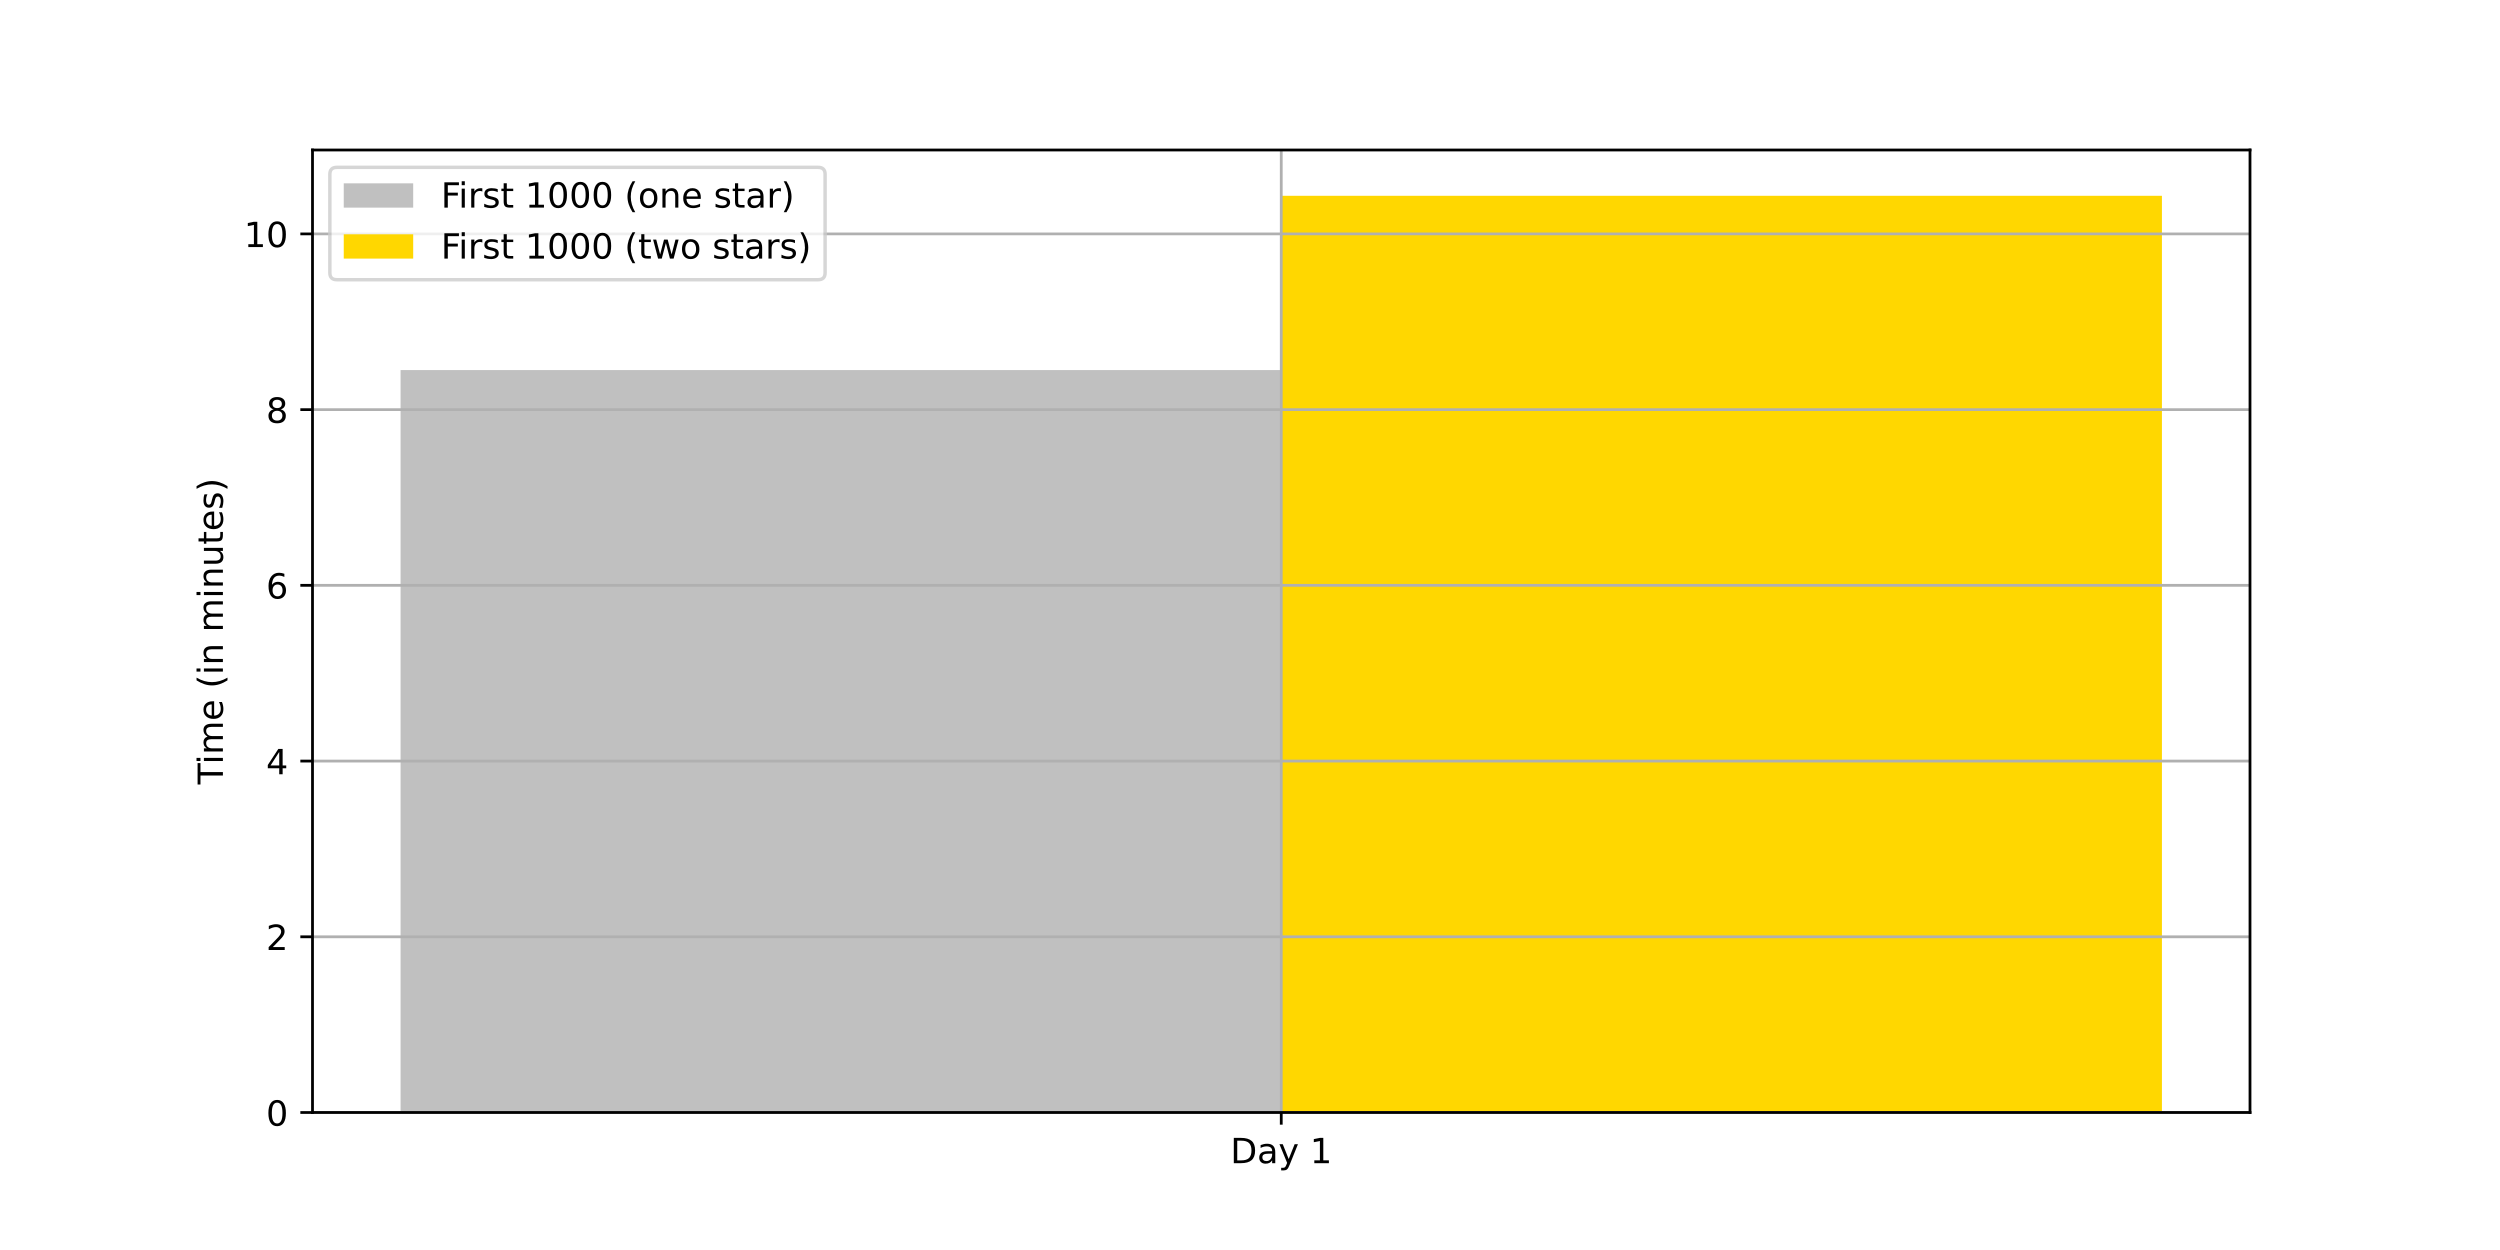
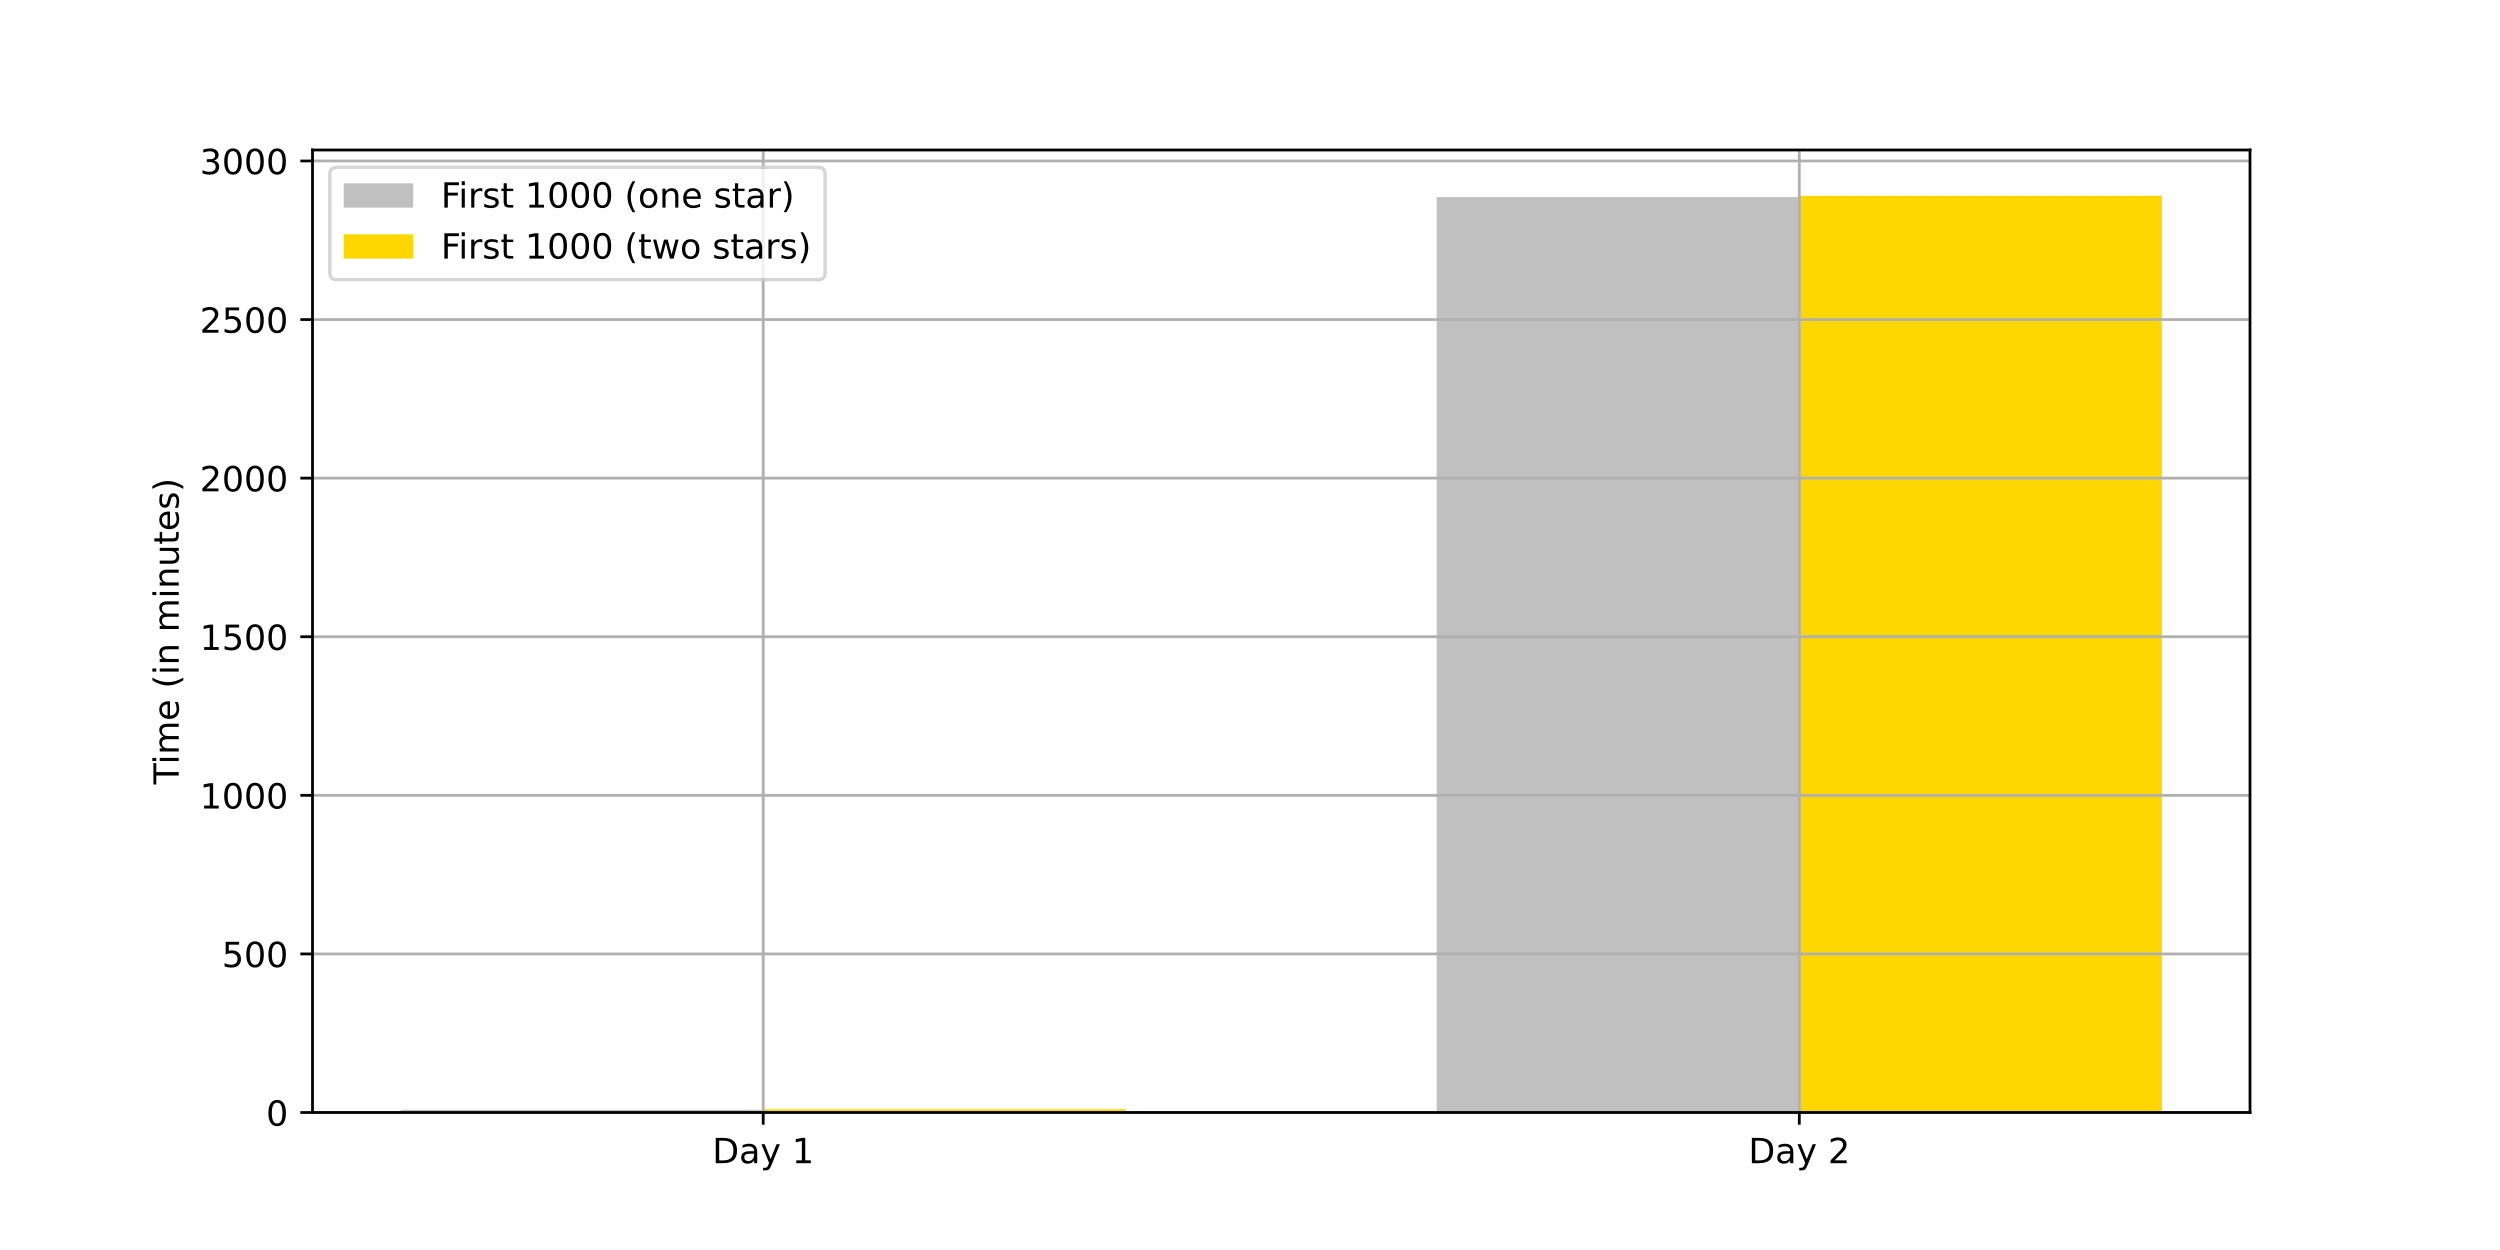
<svg xmlns="http://www.w3.org/2000/svg" xmlns:xlink="http://www.w3.org/1999/xlink" height="360pt" version="1.1" viewBox="0 0 720 360" width="720pt">
  <defs>
    <style type="text/css">*{stroke-linecap:butt;stroke-linejoin:round;}</style>
  </defs>
  <g id="figure_1">
    <g id="patch_1">
      <path d="M 0 360  L 720 360  L 720 0  L 0 0  z " style="fill:#ffffff;" />
    </g>
    <g id="axes_1">
      <g id="patch_2">
        <path d="M 90 320.4  L 648 320.4  L 648 43.2  L 90 43.2  z " style="fill:#ffffff;" />
      </g>
      <g id="patch_3">
-         <path clip-path="url(#p9c94716797)" d="M 115.364 320.4  L 369 320.4  L 369 106.585  L 115.364 106.585  z " style="fill:#c0c0c0;" />
+         <path clip-path="url(#p841ed271cb)" d="M 115.364 320.4  L 219.802 320.4  L 219.802 319.628  L 115.364 319.628  z " style="fill:#c0c0c0;" />
      </g>
      <g id="patch_4">
-         <path clip-path="url(#p9c94716797)" d="M 369 320.4  L 622.636 320.4  L 622.636 56.4  L 369 56.4  z " style="fill:#ffd700;" />
+         <path clip-path="url(#p841ed271cb)" d="M 413.759 320.4  L 518.198 320.4  L 518.198 56.762  L 413.759 56.762  z " style="fill:#c0c0c0;" />
+       </g>
+       <g id="patch_5">
+         <path clip-path="url(#p841ed271cb)" d="M 219.802 320.4  L 324.241 320.4  L 324.241 319.447  L 219.802 319.447  z " style="fill:#ffd700;" />
+       </g>
+       <g id="patch_6">
+         <path clip-path="url(#p841ed271cb)" d="M 518.198 320.4  L 622.636 320.4  L 622.636 56.4  L 518.198 56.4  z " style="fill:#ffd700;" />
      </g>
      <g id="matplotlib.axis_1">
        <g id="xtick_1">
          <g id="line2d_1">
-             <path clip-path="url(#p9c94716797)" d="M 369 320.4  L 369 43.2  " style="fill:none;stroke:#b0b0b0;stroke-linecap:square;stroke-width:0.8;" />
+             <path clip-path="url(#p841ed271cb)" d="M 219.802 320.4  L 219.802 43.2  " style="fill:none;stroke:#b0b0b0;stroke-linecap:square;stroke-width:0.8;" />
          </g>
          <g id="line2d_2">
            <defs>
-               <path d="M 0 0  L 0 3.5  " id="m7d176b9ba1" style="stroke:#000000;stroke-width:0.8;" />
-             </defs>
-             <g>
-               <use style="stroke:#000000;stroke-width:0.8;" x="369" xlink:href="#m7d176b9ba1" y="320.4" />
+               <path d="M 0 0  L 0 3.5  " id="m3b930b2191" style="stroke:#000000;stroke-width:0.8;" />
+             </defs>
+             <g>
+               <use style="stroke:#000000;stroke-width:0.8;" x="219.802" xlink:href="#m3b930b2191" y="320.4" />
            </g>
          </g>
          <g id="text_1">
-             <g transform="translate(354.3562 334.9984)scale(0.1 -0.1)">
+             <g transform="translate(205.1584 334.9984)scale(0.1 -0.1)">
              <defs>
                <path d="M 19.672 64.797  L 19.672 8.109  L 31.594 8.109  Q 46.688 8.109 53.688 14.938  Q 60.688 21.781 60.688 36.531  Q 60.688 51.172 53.688 57.984  Q 46.688 64.797 31.594 64.797  z M 9.812 72.906  L 30.078 72.906  Q 51.266 72.906 61.172 64.094  Q 71.094 55.281 71.094 36.531  Q 71.094 17.672 61.125 8.828  Q 51.172 0 30.078 0  L 9.812 0  z " id="DejaVuSans-68" />
                <path d="M 34.281 27.484  Q 23.391 27.484 19.188 25  Q 14.984 22.516 14.984 16.5  Q 14.984 11.719 18.141 8.906  Q 21.297 6.109 26.703 6.109  Q 34.188 6.109 38.703 11.406  Q 43.219 16.703 43.219 25.484  L 43.219 27.484  z M 52.203 31.203  L 52.203 0  L 43.219 0  L 43.219 8.297  Q 40.141 3.328 35.547 0.953  Q 30.953 -1.422 24.312 -1.422  Q 15.922 -1.422 10.953 3.297  Q 6 8.016 6 15.922  Q 6 25.141 12.172 29.828  Q 18.359 34.516 30.609 34.516  L 43.219 34.516  L 43.219 35.406  Q 43.219 41.609 39.141 45  Q 35.062 48.391 27.688 48.391  Q 23 48.391 18.547 47.266  Q 14.109 46.141 10.016 43.891  L 10.016 52.203  Q 14.938 54.109 19.578 55.047  Q 24.219 56 28.609 56  Q 40.484 56 46.344 49.844  Q 52.203 43.703 52.203 31.203  z " id="DejaVuSans-97" />
                <path d="M 32.172 -5.078  Q 28.375 -14.844 24.75 -17.812  Q 21.141 -20.797 15.094 -20.797  L 7.906 -20.797  L 7.906 -13.281  L 13.188 -13.281  Q 16.891 -13.281 18.938 -11.516  Q 21 -9.766 23.484 -3.219  L 25.094 0.875  L 2.984 54.688  L 12.5 54.688  L 29.594 11.922  L 46.688 54.688  L 56.203 54.688  z " id="DejaVuSans-121" />
                <path id="DejaVuSans-32" />
                <path d="M 12.406 8.297  L 28.516 8.297  L 28.516 63.922  L 10.984 60.406  L 10.984 69.391  L 28.422 72.906  L 38.281 72.906  L 38.281 8.297  L 54.391 8.297  L 54.391 0  L 12.406 0  z " id="DejaVuSans-49" />
              </defs>
              <use xlink:href="#DejaVuSans-68" />
              <use x="77.002" xlink:href="#DejaVuSans-97" />
              <use x="138.281" xlink:href="#DejaVuSans-121" />
              <use x="197.461" xlink:href="#DejaVuSans-32" />
              <use x="229.248" xlink:href="#DejaVuSans-49" />
            </g>
          </g>
        </g>
+         <g id="xtick_2">
+           <g id="line2d_3">
+             <path clip-path="url(#p841ed271cb)" d="M 518.198 320.4  L 518.198 43.2  " style="fill:none;stroke:#b0b0b0;stroke-linecap:square;stroke-width:0.8;" />
+           </g>
+           <g id="line2d_4">
+             <g>
+               <use style="stroke:#000000;stroke-width:0.8;" x="518.198" xlink:href="#m3b930b2191" y="320.4" />
+             </g>
+           </g>
+           <g id="text_2">
+             <g transform="translate(503.5541 334.9984)scale(0.1 -0.1)">
+               <defs>
+                 <path d="M 19.188 8.297  L 53.609 8.297  L 53.609 0  L 7.328 0  L 7.328 8.297  Q 12.938 14.109 22.625 23.891  Q 32.328 33.688 34.812 36.531  Q 39.547 41.844 41.422 45.531  Q 43.312 49.219 43.312 52.781  Q 43.312 58.594 39.234 62.25  Q 35.156 65.922 28.609 65.922  Q 23.969 65.922 18.812 64.312  Q 13.672 62.703 7.812 59.422  L 7.812 69.391  Q 13.766 71.781 18.938 73  Q 24.125 74.219 28.422 74.219  Q 39.75 74.219 46.484 68.547  Q 53.219 62.891 53.219 53.422  Q 53.219 48.922 51.531 44.891  Q 49.859 40.875 45.406 35.406  Q 44.188 33.984 37.641 27.219  Q 31.109 20.453 19.188 8.297  z " id="DejaVuSans-50" />
+               </defs>
+               <use xlink:href="#DejaVuSans-68" />
+               <use x="77.002" xlink:href="#DejaVuSans-97" />
+               <use x="138.281" xlink:href="#DejaVuSans-121" />
+               <use x="197.461" xlink:href="#DejaVuSans-32" />
+               <use x="229.248" xlink:href="#DejaVuSans-50" />
+             </g>
+           </g>
+         </g>
      </g>
      <g id="matplotlib.axis_2">
        <g id="ytick_1">
-           <g id="line2d_3">
-             <path clip-path="url(#p9c94716797)" d="M 90 320.4  L 648 320.4  " style="fill:none;stroke:#b0b0b0;stroke-linecap:square;stroke-width:0.8;" />
-           </g>
-           <g id="line2d_4">
-             <defs>
-               <path d="M 0 0  L -3.5 0  " id="m10630e3a05" style="stroke:#000000;stroke-width:0.8;" />
-             </defs>
-             <g>
-               <use style="stroke:#000000;stroke-width:0.8;" x="90" xlink:href="#m10630e3a05" y="320.4" />
-             </g>
-           </g>
-           <g id="text_2">
+           <g id="line2d_5">
+             <path clip-path="url(#p841ed271cb)" d="M 90 320.4  L 648 320.4  " style="fill:none;stroke:#b0b0b0;stroke-linecap:square;stroke-width:0.8;" />
+           </g>
+           <g id="line2d_6">
+             <defs>
+               <path d="M 0 0  L -3.5 0  " id="maed63825a3" style="stroke:#000000;stroke-width:0.8;" />
+             </defs>
+             <g>
+               <use style="stroke:#000000;stroke-width:0.8;" x="90" xlink:href="#maed63825a3" y="320.4" />
+             </g>
+           </g>
+           <g id="text_3">
            <g transform="translate(76.6375 324.1992)scale(0.1 -0.1)">
              <defs>
                <path d="M 31.781 66.406  Q 24.172 66.406 20.328 58.906  Q 16.5 51.422 16.5 36.375  Q 16.5 21.391 20.328 13.891  Q 24.172 6.391 31.781 6.391  Q 39.453 6.391 43.281 13.891  Q 47.125 21.391 47.125 36.375  Q 47.125 51.422 43.281 58.906  Q 39.453 66.406 31.781 66.406  z M 31.781 74.219  Q 44.047 74.219 50.516 64.516  Q 56.984 54.828 56.984 36.375  Q 56.984 17.969 50.516 8.266  Q 44.047 -1.422 31.781 -1.422  Q 19.531 -1.422 13.062 8.266  Q 6.594 17.969 6.594 36.375  Q 6.594 54.828 13.062 64.516  Q 19.531 74.219 31.781 74.219  z " id="DejaVuSans-48" />
              </defs>
              <use xlink:href="#DejaVuSans-48" />
            </g>
          </g>
        </g>
        <g id="ytick_2">
-           <g id="line2d_5">
-             <path clip-path="url(#p9c94716797)" d="M 90 269.793  L 648 269.793  " style="fill:none;stroke:#b0b0b0;stroke-linecap:square;stroke-width:0.8;" />
-           </g>
-           <g id="line2d_6">
-             <g>
-               <use style="stroke:#000000;stroke-width:0.8;" x="90" xlink:href="#m10630e3a05" y="269.793" />
-             </g>
-           </g>
-           <g id="text_3">
-             <g transform="translate(76.6375 273.5922)scale(0.1 -0.1)">
-               <defs>
-                 <path d="M 19.188 8.297  L 53.609 8.297  L 53.609 0  L 7.328 0  L 7.328 8.297  Q 12.938 14.109 22.625 23.891  Q 32.328 33.688 34.812 36.531  Q 39.547 41.844 41.422 45.531  Q 43.312 49.219 43.312 52.781  Q 43.312 58.594 39.234 62.25  Q 35.156 65.922 28.609 65.922  Q 23.969 65.922 18.812 64.312  Q 13.672 62.703 7.812 59.422  L 7.812 69.391  Q 13.766 71.781 18.938 73  Q 24.125 74.219 28.422 74.219  Q 39.75 74.219 46.484 68.547  Q 53.219 62.891 53.219 53.422  Q 53.219 48.922 51.531 44.891  Q 49.859 40.875 45.406 35.406  Q 44.188 33.984 37.641 27.219  Q 31.109 20.453 19.188 8.297  z " id="DejaVuSans-50" />
-               </defs>
-               <use xlink:href="#DejaVuSans-50" />
+           <g id="line2d_7">
+             <path clip-path="url(#p841ed271cb)" d="M 90 274.727  L 648 274.727  " style="fill:none;stroke:#b0b0b0;stroke-linecap:square;stroke-width:0.8;" />
+           </g>
+           <g id="line2d_8">
+             <g>
+               <use style="stroke:#000000;stroke-width:0.8;" x="90" xlink:href="#maed63825a3" y="274.727" />
+             </g>
+           </g>
+           <g id="text_4">
+             <g transform="translate(63.9125 278.5258)scale(0.1 -0.1)">
+               <defs>
+                 <path d="M 10.797 72.906  L 49.516 72.906  L 49.516 64.594  L 19.828 64.594  L 19.828 46.734  Q 21.969 47.469 24.109 47.828  Q 26.266 48.188 28.422 48.188  Q 40.625 48.188 47.75 41.5  Q 54.891 34.812 54.891 23.391  Q 54.891 11.625 47.562 5.094  Q 40.234 -1.422 26.906 -1.422  Q 22.312 -1.422 17.547 -0.641  Q 12.797 0.141 7.719 1.703  L 7.719 11.625  Q 12.109 9.234 16.797 8.062  Q 21.484 6.891 26.703 6.891  Q 35.156 6.891 40.078 11.328  Q 45.016 15.766 45.016 23.391  Q 45.016 31 40.078 35.438  Q 35.156 39.891 26.703 39.891  Q 22.75 39.891 18.812 39.016  Q 14.891 38.141 10.797 36.281  z " id="DejaVuSans-53" />
+               </defs>
+               <use xlink:href="#DejaVuSans-53" />
+               <use x="63.623" xlink:href="#DejaVuSans-48" />
+               <use x="127.246" xlink:href="#DejaVuSans-48" />
            </g>
          </g>
        </g>
        <g id="ytick_3">
-           <g id="line2d_7">
-             <path clip-path="url(#p9c94716797)" d="M 90 219.186  L 648 219.186  " style="fill:none;stroke:#b0b0b0;stroke-linecap:square;stroke-width:0.8;" />
-           </g>
-           <g id="line2d_8">
-             <g>
-               <use style="stroke:#000000;stroke-width:0.8;" x="90" xlink:href="#m10630e3a05" y="219.186" />
-             </g>
-           </g>
-           <g id="text_4">
-             <g transform="translate(76.6375 222.9852)scale(0.1 -0.1)">
-               <defs>
-                 <path d="M 37.797 64.312  L 12.891 25.391  L 37.797 25.391  z M 35.203 72.906  L 47.609 72.906  L 47.609 25.391  L 58.016 25.391  L 58.016 17.188  L 47.609 17.188  L 47.609 0  L 37.797 0  L 37.797 17.188  L 4.891 17.188  L 4.891 26.703  z " id="DejaVuSans-52" />
-               </defs>
-               <use xlink:href="#DejaVuSans-52" />
-             </g>
-           </g>
-         </g>
-         <g id="ytick_4">
          <g id="line2d_9">
-             <path clip-path="url(#p9c94716797)" d="M 90 168.579  L 648 168.579  " style="fill:none;stroke:#b0b0b0;stroke-linecap:square;stroke-width:0.8;" />
+             <path clip-path="url(#p841ed271cb)" d="M 90 229.053  L 648 229.053  " style="fill:none;stroke:#b0b0b0;stroke-linecap:square;stroke-width:0.8;" />
          </g>
          <g id="line2d_10">
            <g>
-               <use style="stroke:#000000;stroke-width:0.8;" x="90" xlink:href="#m10630e3a05" y="168.579" />
+               <use style="stroke:#000000;stroke-width:0.8;" x="90" xlink:href="#maed63825a3" y="229.053" />
            </g>
          </g>
          <g id="text_5">
-             <g transform="translate(76.6375 172.3781)scale(0.1 -0.1)">
-               <defs>
-                 <path d="M 33.016 40.375  Q 26.375 40.375 22.484 35.828  Q 18.609 31.297 18.609 23.391  Q 18.609 15.531 22.484 10.953  Q 26.375 6.391 33.016 6.391  Q 39.656 6.391 43.531 10.953  Q 47.406 15.531 47.406 23.391  Q 47.406 31.297 43.531 35.828  Q 39.656 40.375 33.016 40.375  z M 52.594 71.297  L 52.594 62.312  Q 48.875 64.062 45.094 64.984  Q 41.312 65.922 37.594 65.922  Q 27.828 65.922 22.672 59.328  Q 17.531 52.734 16.797 39.406  Q 19.672 43.656 24.016 45.922  Q 28.375 48.188 33.594 48.188  Q 44.578 48.188 50.953 41.516  Q 57.328 34.859 57.328 23.391  Q 57.328 12.156 50.688 5.359  Q 44.047 -1.422 33.016 -1.422  Q 20.359 -1.422 13.672 8.266  Q 6.984 17.969 6.984 36.375  Q 6.984 53.656 15.188 63.938  Q 23.391 74.219 37.203 74.219  Q 40.922 74.219 44.703 73.484  Q 48.484 72.75 52.594 71.297  z " id="DejaVuSans-54" />
-               </defs>
-               <use xlink:href="#DejaVuSans-54" />
-             </g>
-           </g>
-         </g>
-         <g id="ytick_5">
-           <g id="line2d_11">
-             <path clip-path="url(#p9c94716797)" d="M 90 117.972  L 648 117.972  " style="fill:none;stroke:#b0b0b0;stroke-linecap:square;stroke-width:0.8;" />
-           </g>
-           <g id="line2d_12">
-             <g>
-               <use style="stroke:#000000;stroke-width:0.8;" x="90" xlink:href="#m10630e3a05" y="117.972" />
-             </g>
-           </g>
-           <g id="text_6">
-             <g transform="translate(76.6375 121.7711)scale(0.1 -0.1)">
-               <defs>
-                 <path d="M 31.781 34.625  Q 24.75 34.625 20.719 30.859  Q 16.703 27.094 16.703 20.516  Q 16.703 13.922 20.719 10.156  Q 24.75 6.391 31.781 6.391  Q 38.812 6.391 42.859 10.172  Q 46.922 13.969 46.922 20.516  Q 46.922 27.094 42.891 30.859  Q 38.875 34.625 31.781 34.625  z M 21.922 38.812  Q 15.578 40.375 12.031 44.719  Q 8.5 49.078 8.5 55.328  Q 8.5 64.062 14.719 69.141  Q 20.953 74.219 31.781 74.219  Q 42.672 74.219 48.875 69.141  Q 55.078 64.062 55.078 55.328  Q 55.078 49.078 51.531 44.719  Q 48 40.375 41.703 38.812  Q 48.828 37.156 52.797 32.312  Q 56.781 27.484 56.781 20.516  Q 56.781 9.906 50.312 4.234  Q 43.844 -1.422 31.781 -1.422  Q 19.734 -1.422 13.25 4.234  Q 6.781 9.906 6.781 20.516  Q 6.781 27.484 10.781 32.312  Q 14.797 37.156 21.922 38.812  z M 18.312 54.391  Q 18.312 48.734 21.844 45.562  Q 25.391 42.391 31.781 42.391  Q 38.141 42.391 41.719 45.562  Q 45.312 48.734 45.312 54.391  Q 45.312 60.062 41.719 63.234  Q 38.141 66.406 31.781 66.406  Q 25.391 66.406 21.844 63.234  Q 18.312 60.062 18.312 54.391  z " id="DejaVuSans-56" />
-               </defs>
-               <use xlink:href="#DejaVuSans-56" />
-             </g>
-           </g>
-         </g>
-         <g id="ytick_6">
-           <g id="line2d_13">
-             <path clip-path="url(#p9c94716797)" d="M 90 67.365  L 648 67.365  " style="fill:none;stroke:#b0b0b0;stroke-linecap:square;stroke-width:0.8;" />
-           </g>
-           <g id="line2d_14">
-             <g>
-               <use style="stroke:#000000;stroke-width:0.8;" x="90" xlink:href="#m10630e3a05" y="67.365" />
-             </g>
-           </g>
-           <g id="text_7">
-             <g transform="translate(70.275 71.16407)scale(0.1 -0.1)">
+             <g transform="translate(57.55 232.8524)scale(0.1 -0.1)">
              <use xlink:href="#DejaVuSans-49" />
              <use x="63.623" xlink:href="#DejaVuSans-48" />
-             </g>
-           </g>
-         </g>
-         <g id="text_8">
-           <g transform="translate(64.19531 225.9094)rotate(-90)scale(0.1 -0.1)">
+               <use x="127.246" xlink:href="#DejaVuSans-48" />
+               <use x="190.869" xlink:href="#DejaVuSans-48" />
+             </g>
+           </g>
+         </g>
+         <g id="ytick_4">
+           <g id="line2d_11">
+             <path clip-path="url(#p841ed271cb)" d="M 90 183.38  L 648 183.38  " style="fill:none;stroke:#b0b0b0;stroke-linecap:square;stroke-width:0.8;" />
+           </g>
+           <g id="line2d_12">
+             <g>
+               <use style="stroke:#000000;stroke-width:0.8;" x="90" xlink:href="#maed63825a3" y="183.38" />
+             </g>
+           </g>
+           <g id="text_6">
+             <g transform="translate(57.55 187.1789)scale(0.1 -0.1)">
+               <use xlink:href="#DejaVuSans-49" />
+               <use x="63.623" xlink:href="#DejaVuSans-53" />
+               <use x="127.246" xlink:href="#DejaVuSans-48" />
+               <use x="190.869" xlink:href="#DejaVuSans-48" />
+             </g>
+           </g>
+         </g>
+         <g id="ytick_5">
+           <g id="line2d_13">
+             <path clip-path="url(#p841ed271cb)" d="M 90 137.706  L 648 137.706  " style="fill:none;stroke:#b0b0b0;stroke-linecap:square;stroke-width:0.8;" />
+           </g>
+           <g id="line2d_14">
+             <g>
+               <use style="stroke:#000000;stroke-width:0.8;" x="90" xlink:href="#maed63825a3" y="137.706" />
+             </g>
+           </g>
+           <g id="text_7">
+             <g transform="translate(57.55 141.5055)scale(0.1 -0.1)">
+               <use xlink:href="#DejaVuSans-50" />
+               <use x="63.623" xlink:href="#DejaVuSans-48" />
+               <use x="127.246" xlink:href="#DejaVuSans-48" />
+               <use x="190.869" xlink:href="#DejaVuSans-48" />
+             </g>
+           </g>
+         </g>
+         <g id="ytick_6">
+           <g id="line2d_15">
+             <path clip-path="url(#p841ed271cb)" d="M 90 92.033  L 648 92.033  " style="fill:none;stroke:#b0b0b0;stroke-linecap:square;stroke-width:0.8;" />
+           </g>
+           <g id="line2d_16">
+             <g>
+               <use style="stroke:#000000;stroke-width:0.8;" x="90" xlink:href="#maed63825a3" y="92.033" />
+             </g>
+           </g>
+           <g id="text_8">
+             <g transform="translate(57.55 95.8321)scale(0.1 -0.1)">
+               <use xlink:href="#DejaVuSans-50" />
+               <use x="63.623" xlink:href="#DejaVuSans-53" />
+               <use x="127.246" xlink:href="#DejaVuSans-48" />
+               <use x="190.869" xlink:href="#DejaVuSans-48" />
+             </g>
+           </g>
+         </g>
+         <g id="ytick_7">
+           <g id="line2d_17">
+             <path clip-path="url(#p841ed271cb)" d="M 90 46.359  L 648 46.359  " style="fill:none;stroke:#b0b0b0;stroke-linecap:square;stroke-width:0.8;" />
+           </g>
+           <g id="line2d_18">
+             <g>
+               <use style="stroke:#000000;stroke-width:0.8;" x="90" xlink:href="#maed63825a3" y="46.359" />
+             </g>
+           </g>
+           <g id="text_9">
+             <g transform="translate(57.55 50.15868)scale(0.1 -0.1)">
+               <defs>
+                 <path d="M 40.578 39.312  Q 47.656 37.797 51.625 33  Q 55.609 28.219 55.609 21.188  Q 55.609 10.406 48.188 4.484  Q 40.766 -1.422 27.094 -1.422  Q 22.516 -1.422 17.656 -0.516  Q 12.797 0.391 7.625 2.203  L 7.625 11.719  Q 11.719 9.328 16.594 8.109  Q 21.484 6.891 26.812 6.891  Q 36.078 6.891 40.938 10.547  Q 45.797 14.203 45.797 21.188  Q 45.797 27.641 41.281 31.266  Q 36.766 34.906 28.719 34.906  L 20.219 34.906  L 20.219 43.016  L 29.109 43.016  Q 36.375 43.016 40.234 45.922  Q 44.094 48.828 44.094 54.297  Q 44.094 59.906 40.109 62.906  Q 36.141 65.922 28.719 65.922  Q 24.656 65.922 20.016 65.031  Q 15.375 64.156 9.812 62.312  L 9.812 71.094  Q 15.438 72.656 20.344 73.438  Q 25.25 74.219 29.594 74.219  Q 40.828 74.219 47.359 69.109  Q 53.906 64.016 53.906 55.328  Q 53.906 49.266 50.438 45.094  Q 46.969 40.922 40.578 39.312  z " id="DejaVuSans-51" />
+               </defs>
+               <use xlink:href="#DejaVuSans-51" />
+               <use x="63.623" xlink:href="#DejaVuSans-48" />
+               <use x="127.246" xlink:href="#DejaVuSans-48" />
+               <use x="190.869" xlink:href="#DejaVuSans-48" />
+             </g>
+           </g>
+         </g>
+         <g id="text_10">
+           <g transform="translate(51.47031 225.9094)rotate(-90)scale(0.1 -0.1)">
            <defs>
              <path d="M -0.297 72.906  L 61.375 72.906  L 61.375 64.594  L 35.5 64.594  L 35.5 0  L 25.594 0  L 25.594 64.594  L -0.297 64.594  z " id="DejaVuSans-84" />
              <path d="M 9.422 54.688  L 18.406 54.688  L 18.406 0  L 9.422 0  z M 9.422 75.984  L 18.406 75.984  L 18.406 64.594  L 9.422 64.594  z " id="DejaVuSans-105" />
              <path d="M 52 44.188  Q 55.375 50.25 60.062 53.125  Q 64.75 56 71.094 56  Q 79.641 56 84.281 50.016  Q 88.922 44.047 88.922 33.016  L 88.922 0  L 79.891 0  L 79.891 32.719  Q 79.891 40.578 77.094 44.375  Q 74.312 48.188 68.609 48.188  Q 61.625 48.188 57.562 43.547  Q 53.516 38.922 53.516 30.906  L 53.516 0  L 44.484 0  L 44.484 32.719  Q 44.484 40.625 41.703 44.406  Q 38.922 48.188 33.109 48.188  Q 26.219 48.188 22.156 43.531  Q 18.109 38.875 18.109 30.906  L 18.109 0  L 9.078 0  L 9.078 54.688  L 18.109 54.688  L 18.109 46.188  Q 21.188 51.219 25.484 53.609  Q 29.781 56 35.688 56  Q 41.656 56 45.828 52.969  Q 50 49.953 52 44.188  z " id="DejaVuSans-109" />
              <path d="M 56.203 29.594  L 56.203 25.203  L 14.891 25.203  Q 15.484 15.922 20.484 11.062  Q 25.484 6.203 34.422 6.203  Q 39.594 6.203 44.453 7.469  Q 49.312 8.734 54.109 11.281  L 54.109 2.781  Q 49.266 0.734 44.188 -0.344  Q 39.109 -1.422 33.891 -1.422  Q 20.797 -1.422 13.156 6.188  Q 5.516 13.812 5.516 26.812  Q 5.516 40.234 12.766 48.109  Q 20.016 56 32.328 56  Q 43.359 56 49.781 48.891  Q 56.203 41.797 56.203 29.594  z M 47.219 32.234  Q 47.125 39.594 43.094 43.984  Q 39.062 48.391 32.422 48.391  Q 24.906 48.391 20.391 44.141  Q 15.875 39.891 15.188 32.172  z " id="DejaVuSans-101" />
              <path d="M 31 75.875  Q 24.469 64.656 21.281 53.656  Q 18.109 42.672 18.109 31.391  Q 18.109 20.125 21.312 9.062  Q 24.516 -2 31 -13.188  L 23.188 -13.188  Q 15.875 -1.703 12.234 9.375  Q 8.594 20.453 8.594 31.391  Q 8.594 42.281 12.203 53.312  Q 15.828 64.359 23.188 75.875  z " id="DejaVuSans-40" />
              <path d="M 54.891 33.016  L 54.891 0  L 45.906 0  L 45.906 32.719  Q 45.906 40.484 42.875 44.328  Q 39.844 48.188 33.797 48.188  Q 26.516 48.188 22.312 43.547  Q 18.109 38.922 18.109 30.906  L 18.109 0  L 9.078 0  L 9.078 54.688  L 18.109 54.688  L 18.109 46.188  Q 21.344 51.125 25.703 53.562  Q 30.078 56 35.797 56  Q 45.219 56 50.047 50.172  Q 54.891 44.344 54.891 33.016  z " id="DejaVuSans-110" />
              <path d="M 8.5 21.578  L 8.5 54.688  L 17.484 54.688  L 17.484 21.922  Q 17.484 14.156 20.5 10.266  Q 23.531 6.391 29.594 6.391  Q 36.859 6.391 41.078 11.031  Q 45.312 15.672 45.312 23.688  L 45.312 54.688  L 54.297 54.688  L 54.297 0  L 45.312 0  L 45.312 8.406  Q 42.047 3.422 37.719 1  Q 33.406 -1.422 27.688 -1.422  Q 18.266 -1.422 13.375 4.438  Q 8.5 10.297 8.5 21.578  z M 31.109 56  z " id="DejaVuSans-117" />
              <path d="M 18.312 70.219  L 18.312 54.688  L 36.812 54.688  L 36.812 47.703  L 18.312 47.703  L 18.312 18.016  Q 18.312 11.328 20.141 9.422  Q 21.969 7.516 27.594 7.516  L 36.812 7.516  L 36.812 0  L 27.594 0  Q 17.188 0 13.234 3.875  Q 9.281 7.766 9.281 18.016  L 9.281 47.703  L 2.688 47.703  L 2.688 54.688  L 9.281 54.688  L 9.281 70.219  z " id="DejaVuSans-116" />
              <path d="M 44.281 53.078  L 44.281 44.578  Q 40.484 46.531 36.375 47.5  Q 32.281 48.484 27.875 48.484  Q 21.188 48.484 17.844 46.438  Q 14.5 44.391 14.5 40.281  Q 14.5 37.156 16.891 35.375  Q 19.281 33.594 26.516 31.984  L 29.594 31.297  Q 39.156 29.25 43.188 25.516  Q 47.219 21.781 47.219 15.094  Q 47.219 7.469 41.188 3.016  Q 35.156 -1.422 24.609 -1.422  Q 20.219 -1.422 15.453 -0.562  Q 10.688 0.297 5.422 2  L 5.422 11.281  Q 10.406 8.688 15.234 7.391  Q 20.062 6.109 24.812 6.109  Q 31.156 6.109 34.562 8.281  Q 37.984 10.453 37.984 14.406  Q 37.984 18.062 35.516 20.016  Q 33.062 21.969 24.703 23.781  L 21.578 24.516  Q 13.234 26.266 9.516 29.906  Q 5.812 33.547 5.812 39.891  Q 5.812 47.609 11.281 51.797  Q 16.75 56 26.812 56  Q 31.781 56 36.172 55.266  Q 40.578 54.547 44.281 53.078  z " id="DejaVuSans-115" />
              <path d="M 8.016 75.875  L 15.828 75.875  Q 23.141 64.359 26.781 53.312  Q 30.422 42.281 30.422 31.391  Q 30.422 20.453 26.781 9.375  Q 23.141 -1.703 15.828 -13.188  L 8.016 -13.188  Q 14.5 -2 17.703 9.062  Q 20.906 20.125 20.906 31.391  Q 20.906 42.672 17.703 53.656  Q 14.5 64.656 8.016 75.875  z " id="DejaVuSans-41" />
            </defs>
            <use xlink:href="#DejaVuSans-84" />
            <use x="57.959" xlink:href="#DejaVuSans-105" />
            <use x="85.742" xlink:href="#DejaVuSans-109" />
            <use x="183.154" xlink:href="#DejaVuSans-101" />
            <use x="244.678" xlink:href="#DejaVuSans-32" />
            <use x="276.465" xlink:href="#DejaVuSans-40" />
            <use x="315.479" xlink:href="#DejaVuSans-105" />
            <use x="343.262" xlink:href="#DejaVuSans-110" />
            <use x="406.641" xlink:href="#DejaVuSans-32" />
            <use x="438.428" xlink:href="#DejaVuSans-109" />
            <use x="535.84" xlink:href="#DejaVuSans-105" />
            <use x="563.623" xlink:href="#DejaVuSans-110" />
            <use x="627.002" xlink:href="#DejaVuSans-117" />
            <use x="690.381" xlink:href="#DejaVuSans-116" />
            <use x="729.59" xlink:href="#DejaVuSans-101" />
            <use x="791.113" xlink:href="#DejaVuSans-115" />
            <use x="843.213" xlink:href="#DejaVuSans-41" />
          </g>
        </g>
      </g>
-       <g id="patch_5">
+       <g id="patch_7">
        <path d="M 90 320.4  L 90 43.2  " style="fill:none;stroke:#000000;stroke-linecap:square;stroke-linejoin:miter;stroke-width:0.8;" />
      </g>
-       <g id="patch_6">
+       <g id="patch_8">
        <path d="M 648 320.4  L 648 43.2  " style="fill:none;stroke:#000000;stroke-linecap:square;stroke-linejoin:miter;stroke-width:0.8;" />
      </g>
-       <g id="patch_7">
+       <g id="patch_9">
        <path d="M 90 320.4  L 648 320.4  " style="fill:none;stroke:#000000;stroke-linecap:square;stroke-linejoin:miter;stroke-width:0.8;" />
      </g>
-       <g id="patch_8">
+       <g id="patch_10">
        <path d="M 90 43.2  L 648 43.2  " style="fill:none;stroke:#000000;stroke-linecap:square;stroke-linejoin:miter;stroke-width:0.8;" />
      </g>
      <g id="legend_1">
-         <g id="patch_9">
+         <g id="patch_11">
          <path d="M 97 80.556  L 235.628 80.556  Q 237.628 80.556 237.628 78.556  L 237.628 50.2  Q 237.628 48.2 235.628 48.2  L 97 48.2  Q 95 48.2 95 50.2  L 95 78.556  Q 95 80.556 97 80.556  z " style="fill:#ffffff;opacity:0.8;stroke:#cccccc;stroke-linejoin:miter;" />
        </g>
-         <g id="patch_10">
+         <g id="patch_12">
          <path d="M 99 59.798  L 119 59.798  L 119 52.798  L 99 52.798  z " style="fill:#c0c0c0;" />
        </g>
-         <g id="text_9">
+         <g id="text_11">
          <g transform="translate(127 59.79844)scale(0.1 -0.1)">
            <defs>
              <path d="M 9.812 72.906  L 51.703 72.906  L 51.703 64.594  L 19.672 64.594  L 19.672 43.109  L 48.578 43.109  L 48.578 34.812  L 19.672 34.812  L 19.672 0  L 9.812 0  z " id="DejaVuSans-70" />
              <path d="M 41.109 46.297  Q 39.594 47.172 37.812 47.578  Q 36.031 48 33.891 48  Q 26.266 48 22.188 43.047  Q 18.109 38.094 18.109 28.812  L 18.109 0  L 9.078 0  L 9.078 54.688  L 18.109 54.688  L 18.109 46.188  Q 20.953 51.172 25.484 53.578  Q 30.031 56 36.531 56  Q 37.453 56 38.578 55.875  Q 39.703 55.766 41.062 55.516  z " id="DejaVuSans-114" />
              <path d="M 30.609 48.391  Q 23.391 48.391 19.188 42.75  Q 14.984 37.109 14.984 27.297  Q 14.984 17.484 19.156 11.844  Q 23.344 6.203 30.609 6.203  Q 37.797 6.203 41.984 11.859  Q 46.188 17.531 46.188 27.297  Q 46.188 37.016 41.984 42.703  Q 37.797 48.391 30.609 48.391  z M 30.609 56  Q 42.328 56 49.016 48.375  Q 55.719 40.766 55.719 27.297  Q 55.719 13.875 49.016 6.219  Q 42.328 -1.422 30.609 -1.422  Q 18.844 -1.422 12.172 6.219  Q 5.516 13.875 5.516 27.297  Q 5.516 40.766 12.172 48.375  Q 18.844 56 30.609 56  z " id="DejaVuSans-111" />
            </defs>
            <use xlink:href="#DejaVuSans-70" />
            <use x="50.27" xlink:href="#DejaVuSans-105" />
            <use x="78.053" xlink:href="#DejaVuSans-114" />
            <use x="119.166" xlink:href="#DejaVuSans-115" />
            <use x="171.266" xlink:href="#DejaVuSans-116" />
            <use x="210.475" xlink:href="#DejaVuSans-32" />
            <use x="242.262" xlink:href="#DejaVuSans-49" />
            <use x="305.885" xlink:href="#DejaVuSans-48" />
            <use x="369.508" xlink:href="#DejaVuSans-48" />
            <use x="433.131" xlink:href="#DejaVuSans-48" />
            <use x="496.754" xlink:href="#DejaVuSans-32" />
            <use x="528.541" xlink:href="#DejaVuSans-40" />
            <use x="567.555" xlink:href="#DejaVuSans-111" />
            <use x="628.736" xlink:href="#DejaVuSans-110" />
            <use x="692.115" xlink:href="#DejaVuSans-101" />
            <use x="753.639" xlink:href="#DejaVuSans-32" />
            <use x="785.426" xlink:href="#DejaVuSans-115" />
            <use x="837.525" xlink:href="#DejaVuSans-116" />
            <use x="876.734" xlink:href="#DejaVuSans-97" />
            <use x="938.014" xlink:href="#DejaVuSans-114" />
            <use x="979.127" xlink:href="#DejaVuSans-41" />
          </g>
        </g>
-         <g id="patch_11">
+         <g id="patch_13">
          <path d="M 99 74.477  L 119 74.477  L 119 67.477  L 99 67.477  z " style="fill:#ffd700;" />
        </g>
-         <g id="text_10">
+         <g id="text_12">
          <g transform="translate(127 74.47656)scale(0.1 -0.1)">
            <defs>
              <path d="M 4.203 54.688  L 13.188 54.688  L 24.422 12.016  L 35.594 54.688  L 46.188 54.688  L 57.422 12.016  L 68.609 54.688  L 77.594 54.688  L 63.281 0  L 52.688 0  L 40.922 44.828  L 29.109 0  L 18.5 0  z " id="DejaVuSans-119" />
            </defs>
            <use xlink:href="#DejaVuSans-70" />
            <use x="50.27" xlink:href="#DejaVuSans-105" />
            <use x="78.053" xlink:href="#DejaVuSans-114" />
            <use x="119.166" xlink:href="#DejaVuSans-115" />
            <use x="171.266" xlink:href="#DejaVuSans-116" />
            <use x="210.475" xlink:href="#DejaVuSans-32" />
            <use x="242.262" xlink:href="#DejaVuSans-49" />
            <use x="305.885" xlink:href="#DejaVuSans-48" />
            <use x="369.508" xlink:href="#DejaVuSans-48" />
            <use x="433.131" xlink:href="#DejaVuSans-48" />
            <use x="496.754" xlink:href="#DejaVuSans-32" />
            <use x="528.541" xlink:href="#DejaVuSans-40" />
            <use x="567.555" xlink:href="#DejaVuSans-116" />
            <use x="606.764" xlink:href="#DejaVuSans-119" />
            <use x="688.551" xlink:href="#DejaVuSans-111" />
            <use x="749.732" xlink:href="#DejaVuSans-32" />
            <use x="781.52" xlink:href="#DejaVuSans-115" />
            <use x="833.619" xlink:href="#DejaVuSans-116" />
            <use x="872.828" xlink:href="#DejaVuSans-97" />
            <use x="934.107" xlink:href="#DejaVuSans-114" />
            <use x="975.221" xlink:href="#DejaVuSans-115" />
            <use x="1027.32" xlink:href="#DejaVuSans-41" />
          </g>
        </g>
      </g>
    </g>
  </g>
  <defs>
-     <clipPath id="p9c94716797">
+     <clipPath id="p841ed271cb">
      <rect height="277.2" width="558" x="90" y="43.2" />
    </clipPath>
  </defs>
</svg>
